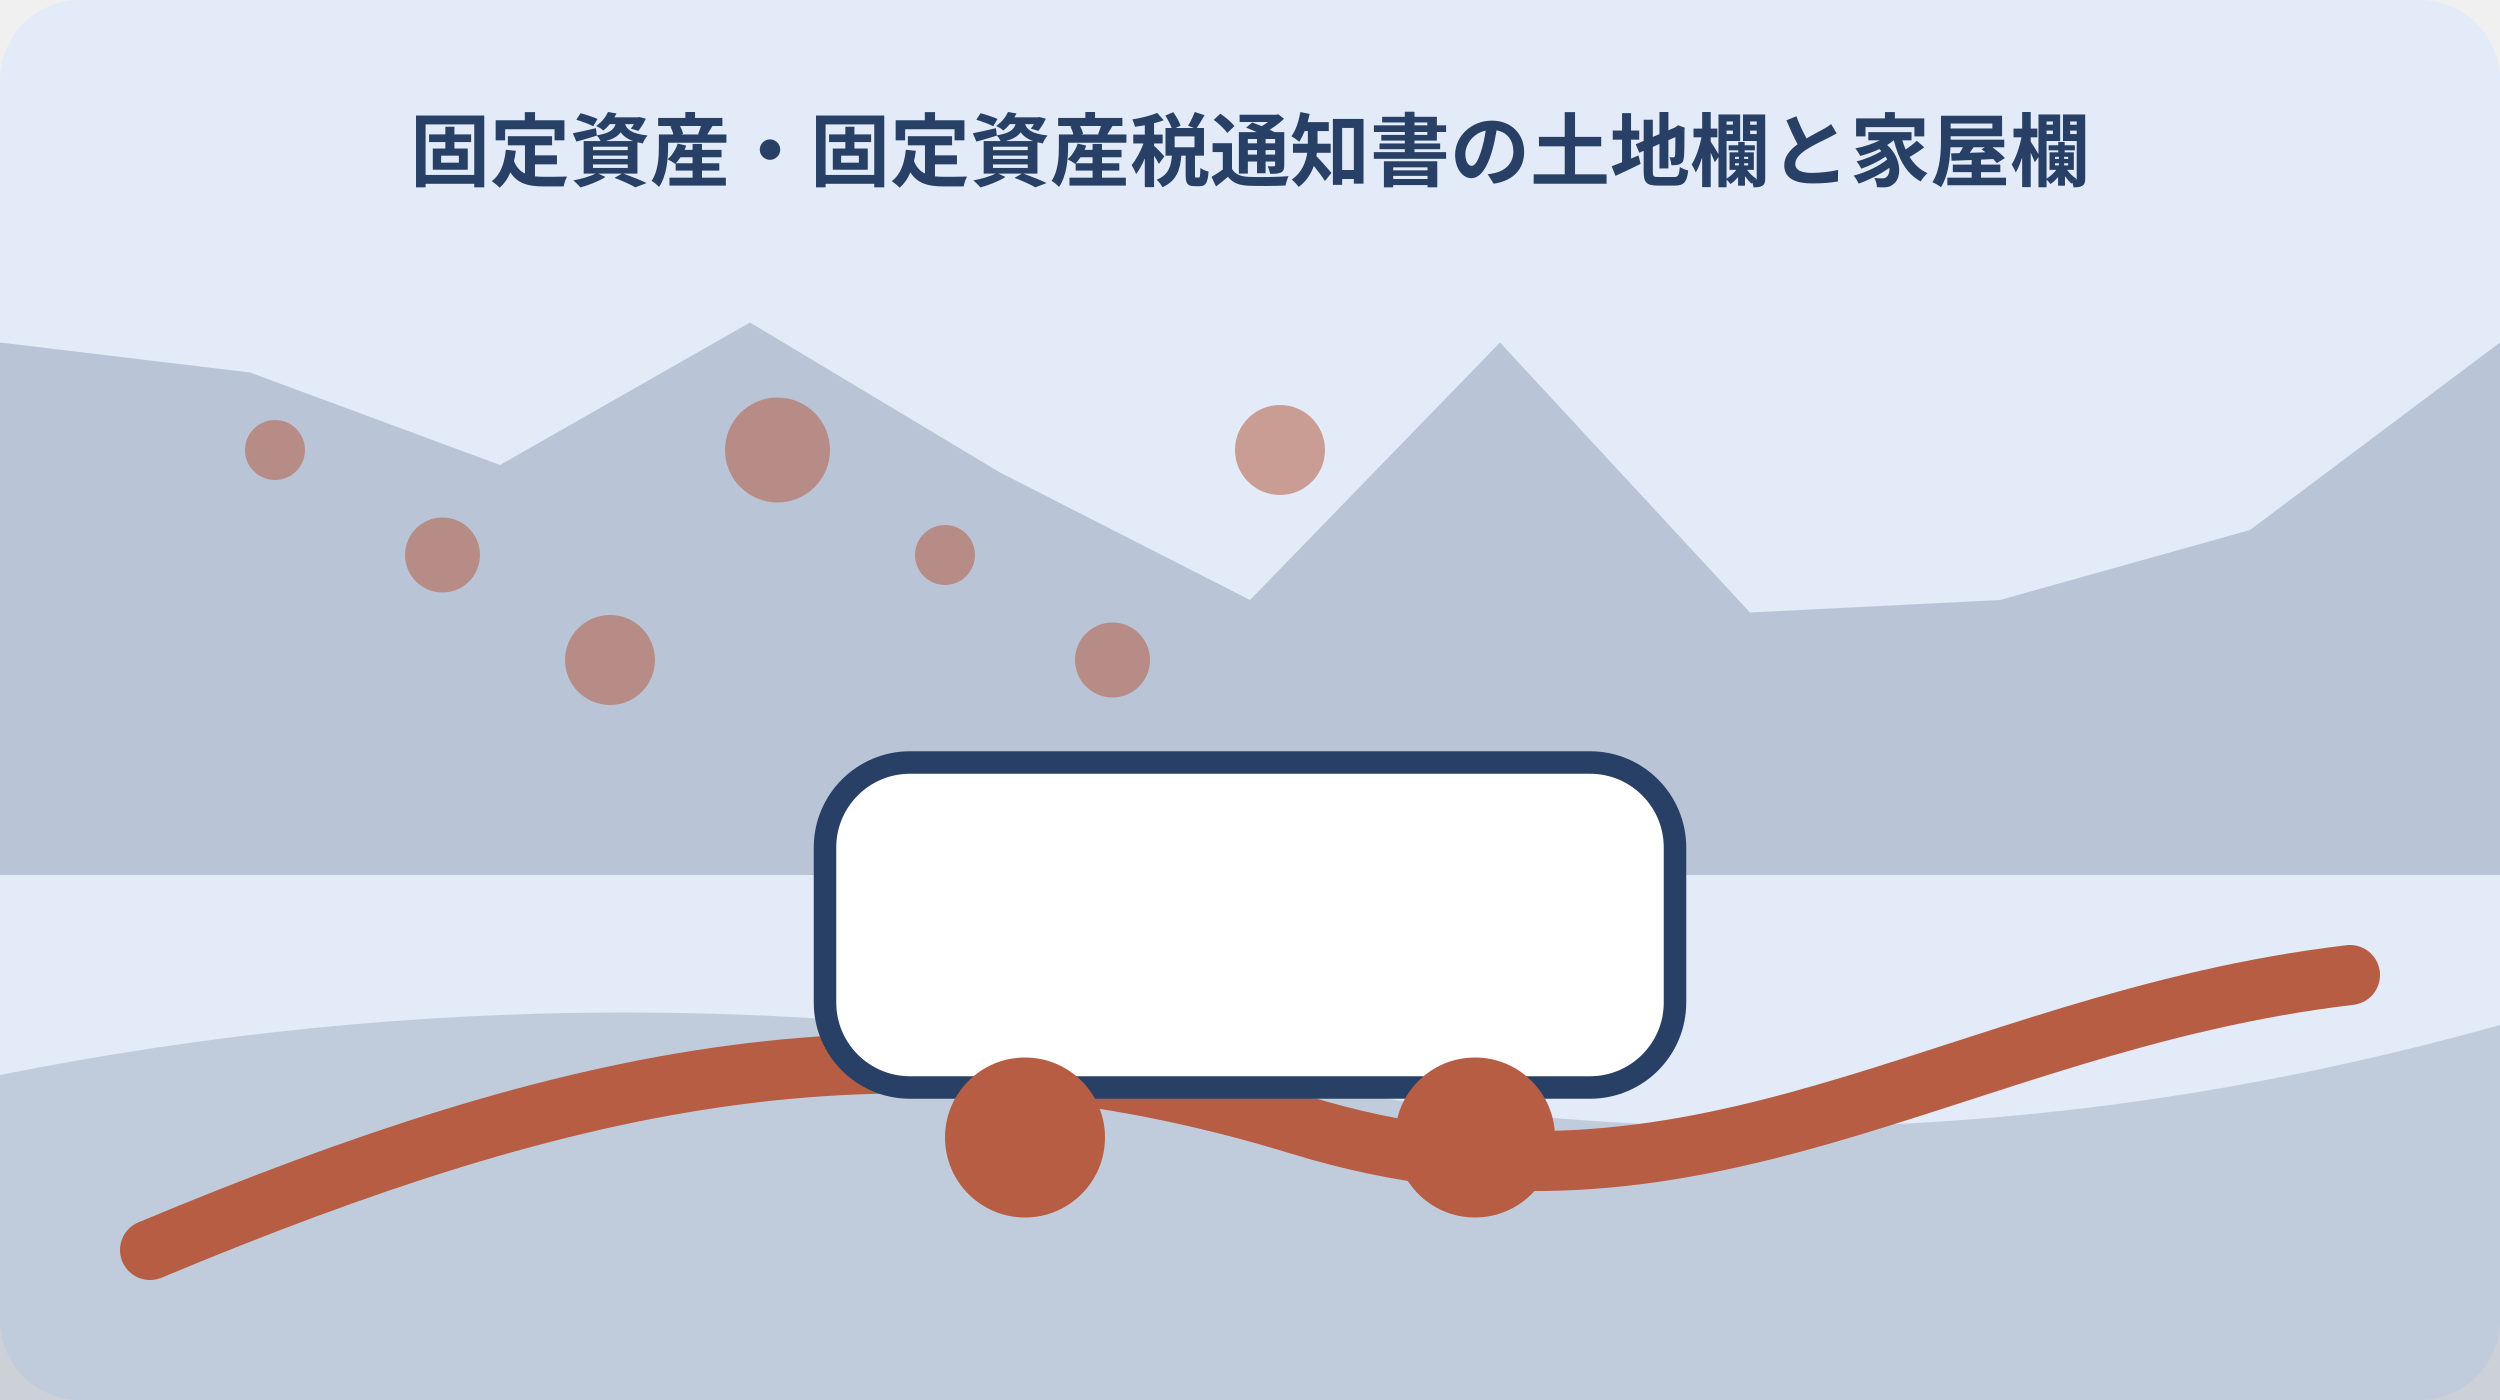
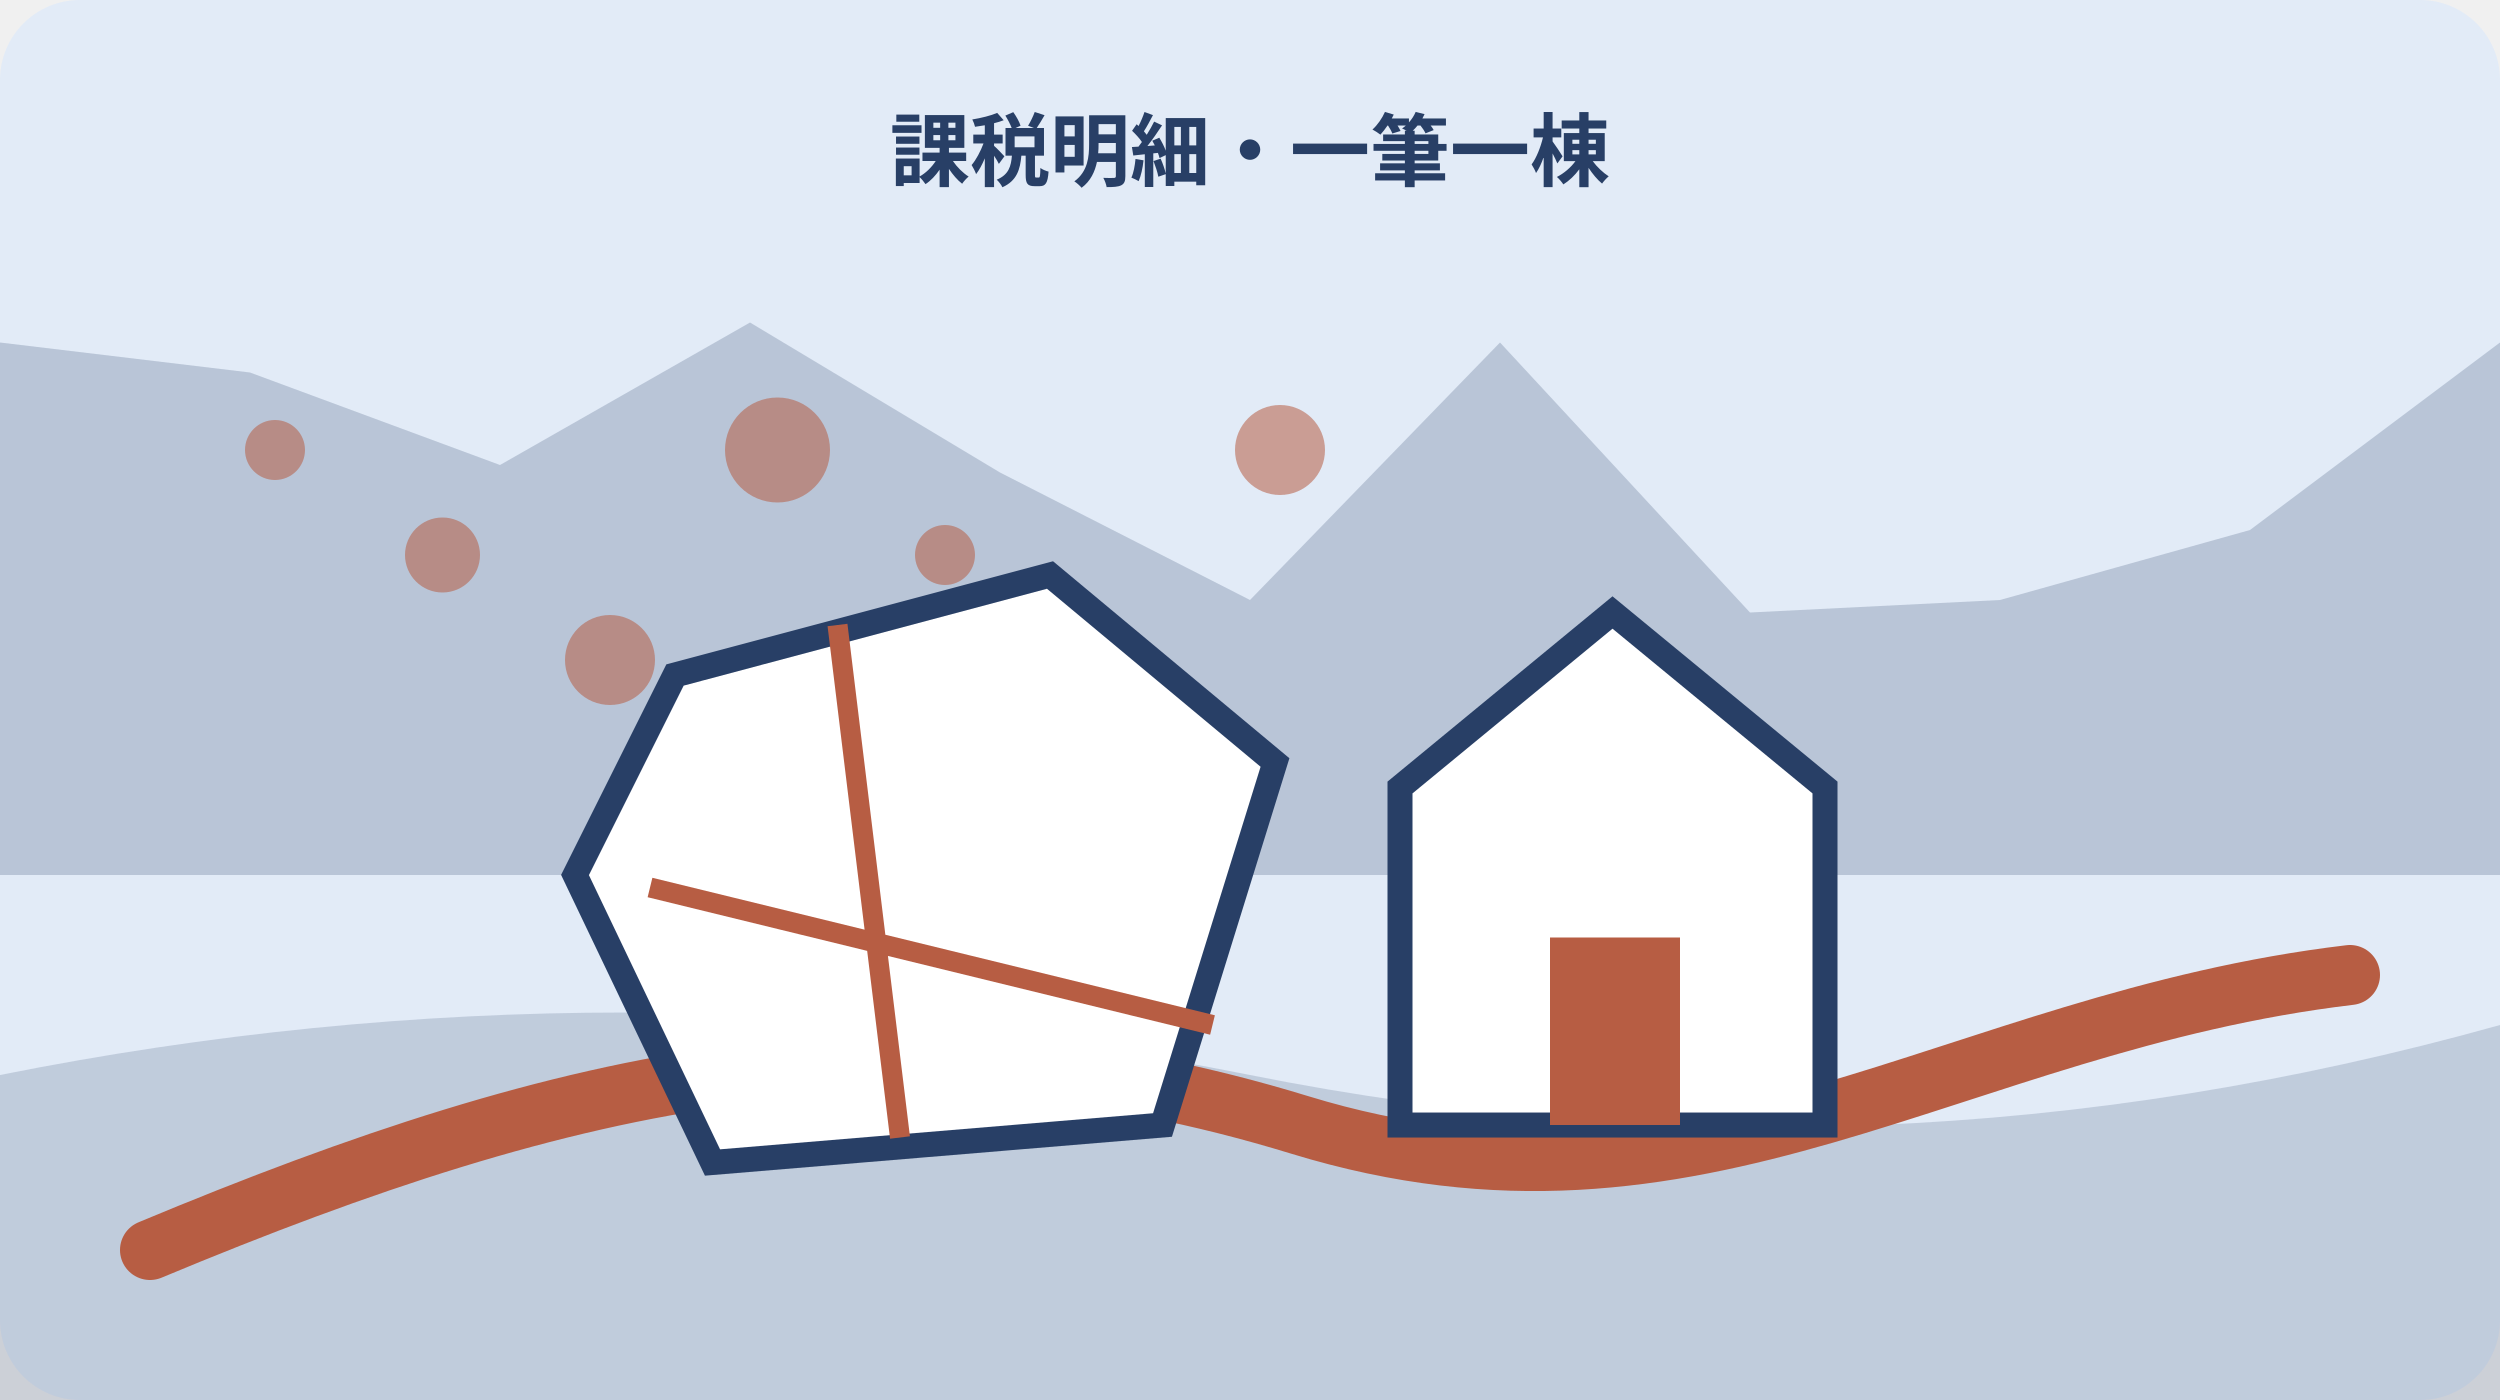
<svg xmlns="http://www.w3.org/2000/svg" width="1000" height="560" viewBox="0 0 1000 560" role="img" aria-labelledby="title desc" data-illustration="mori-editorial" data-topic-id="246" data-scene-index="2">
  <rect width="1000" height="560" rx="32" fill="#e2ebf7" />
  <polygon points="0,137 100,149 200,186 300,129 400,189 500,240 600,137 700,245 800,240 900,212 1000,137 1000,350 0,350" fill="#283f66" opacity=".22" />
  <path d="M0 430 Q250 380 500 430 T1000 410 V560 H0Z" fill="#283f66" opacity=".18" />
  <path d="M60 500 C230 429 360 401 520 450 S780 409 940 390" fill="none" stroke="#b75d43" stroke-width="24" stroke-linecap="round" />
  <circle cx="110" cy="180" r="12" fill="#b75d43" opacity=".55" />
  <circle cx="177" cy="222" r="15" fill="#b75d43" opacity=".55" />
  <circle cx="244" cy="264" r="18" fill="#b75d43" opacity=".55" />
  <circle cx="311" cy="180" r="21" fill="#b75d43" opacity=".55" />
  <circle cx="378" cy="222" r="12" fill="#b75d43" opacity=".55" />
  <circle cx="445" cy="264" r="15" fill="#b75d43" opacity=".55" />
  <circle cx="512" cy="180" r="18" fill="#b75d43" opacity=".55" />
-   <g data-scene="transport">
-     <rect x="330" y="305" width="340" height="130" rx="34" fill="#fff" stroke="#283f66" stroke-width="9" />
-     <circle cx="410" cy="455" r="32" fill="#b75d43" />
-     <circle cx="590" cy="455" r="32" fill="#b75d43" />
+   <g data-scene="parcel-building-tax-ledger">
+     <path d="M270 270 420 230l90 75-45 145-180 15-55-115Z" fill="#fff" stroke="#283f66" stroke-width="10" />
+     <path d="M335 250l25 205M260 355l225 55" stroke="#b75d43" stroke-width="8" />
+     <path d="M560 450V315l85-70 85 70v135Z" fill="#fff" stroke="#283f66" stroke-width="10" />
+     <rect x="620" y="375" width="52" height="75" fill="#b75d43" />
  </g>
-   <text x="500" y="72" text-anchor="middle" font-family="sans-serif" font-size="32" font-weight="700" fill="#283f66">固定資産・固定資産税通知書の土地欄と家屋欄</text>
+   <text x="500" y="72" text-anchor="middle" font-family="sans-serif" font-size="32" font-weight="700" fill="#283f66">課税明細・一筆一棟</text>
</svg>
